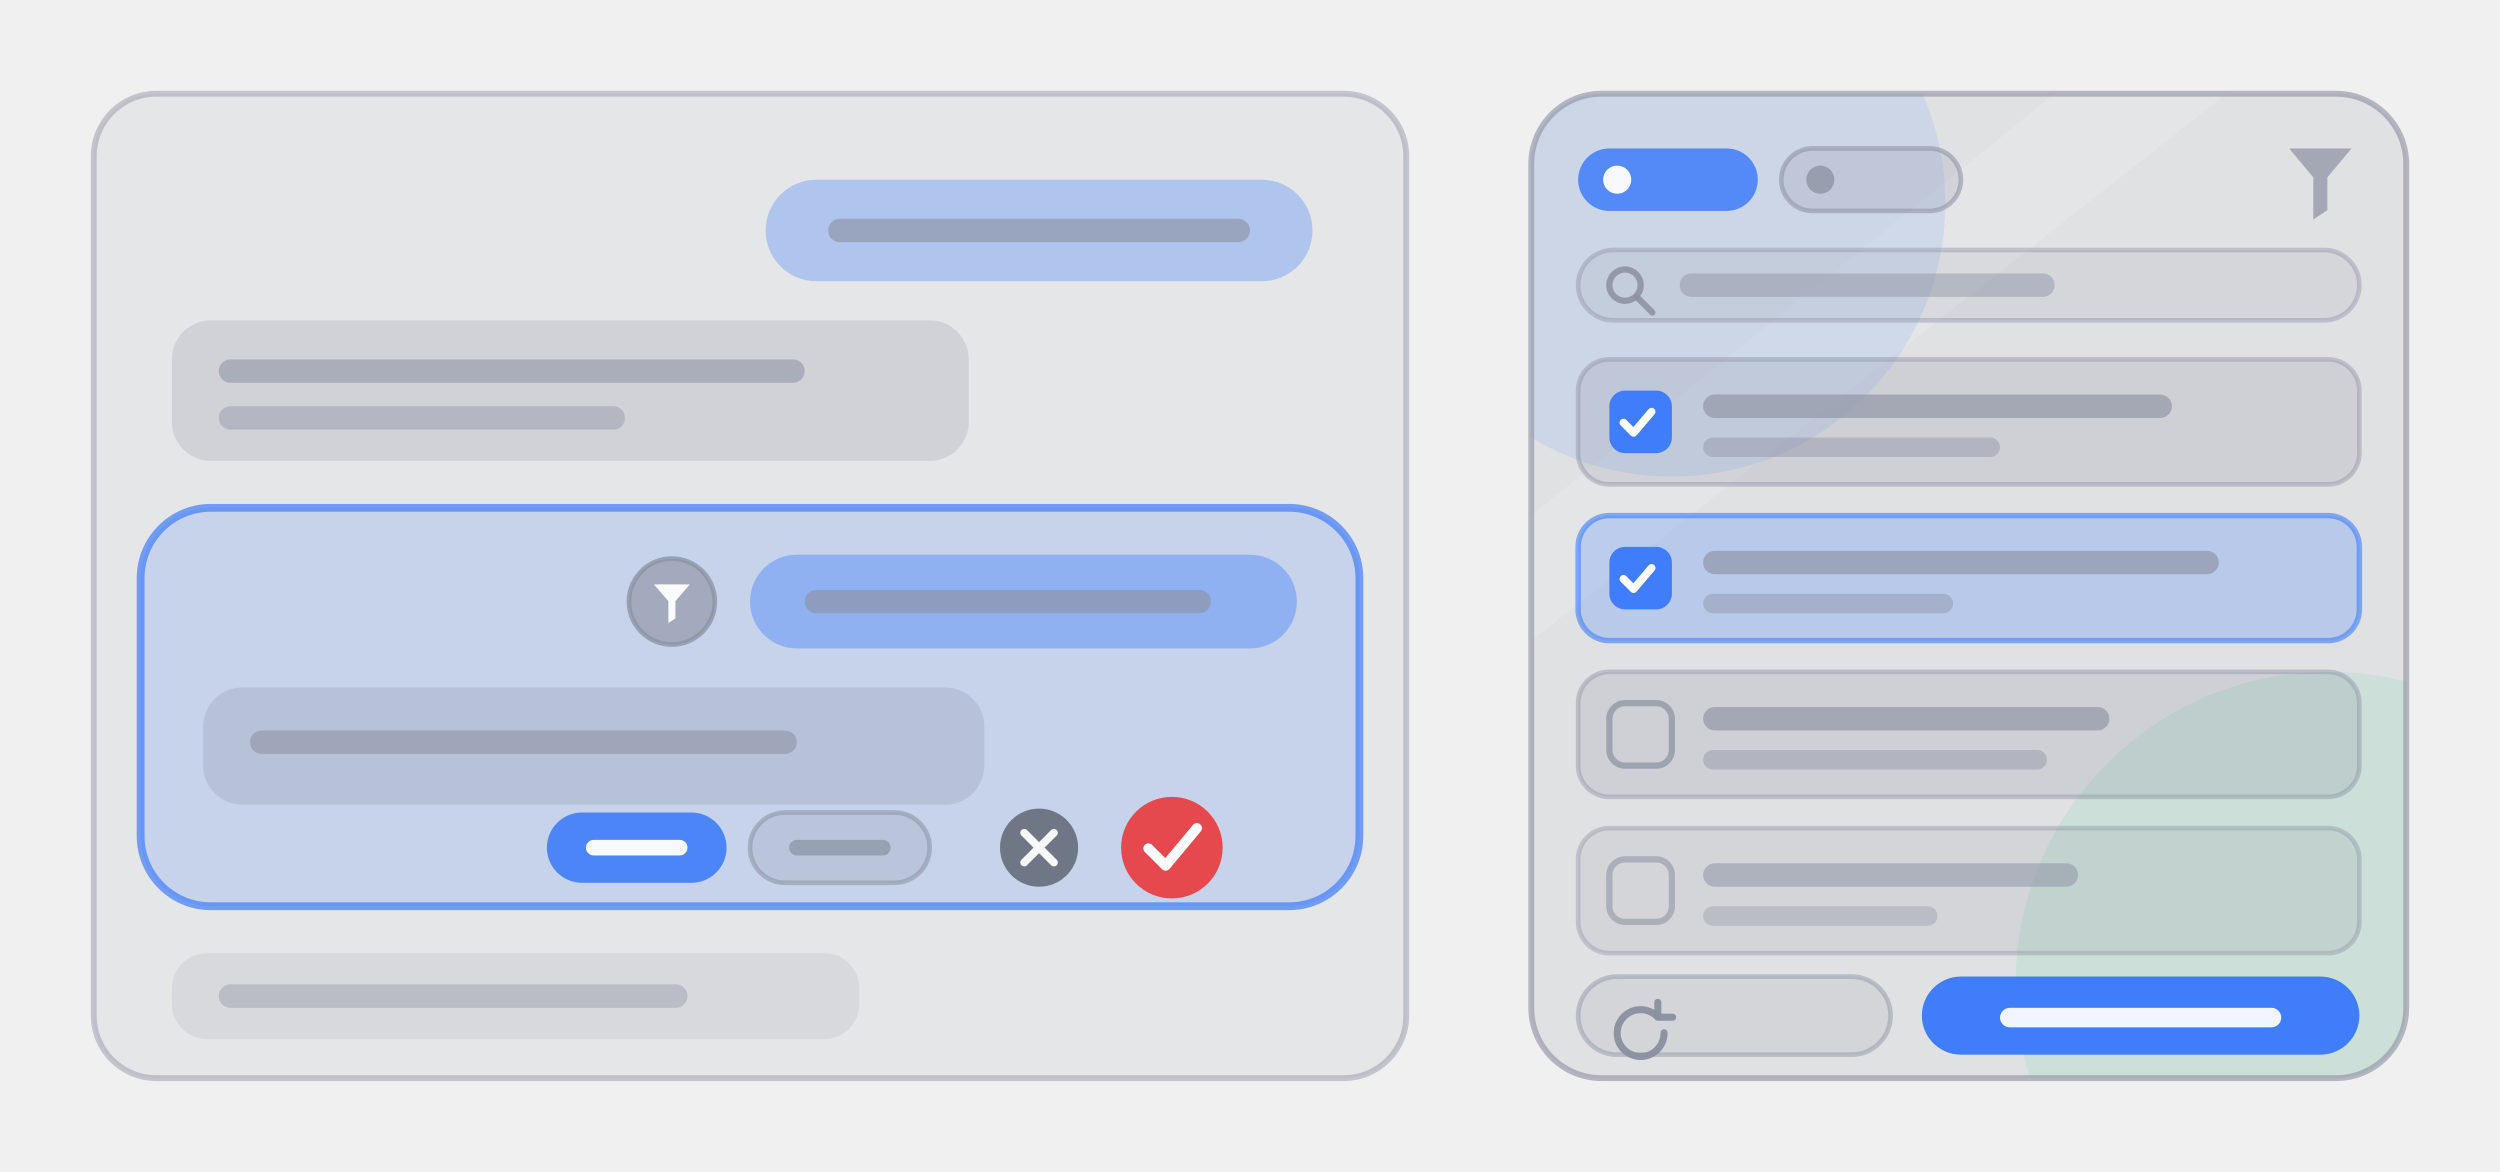
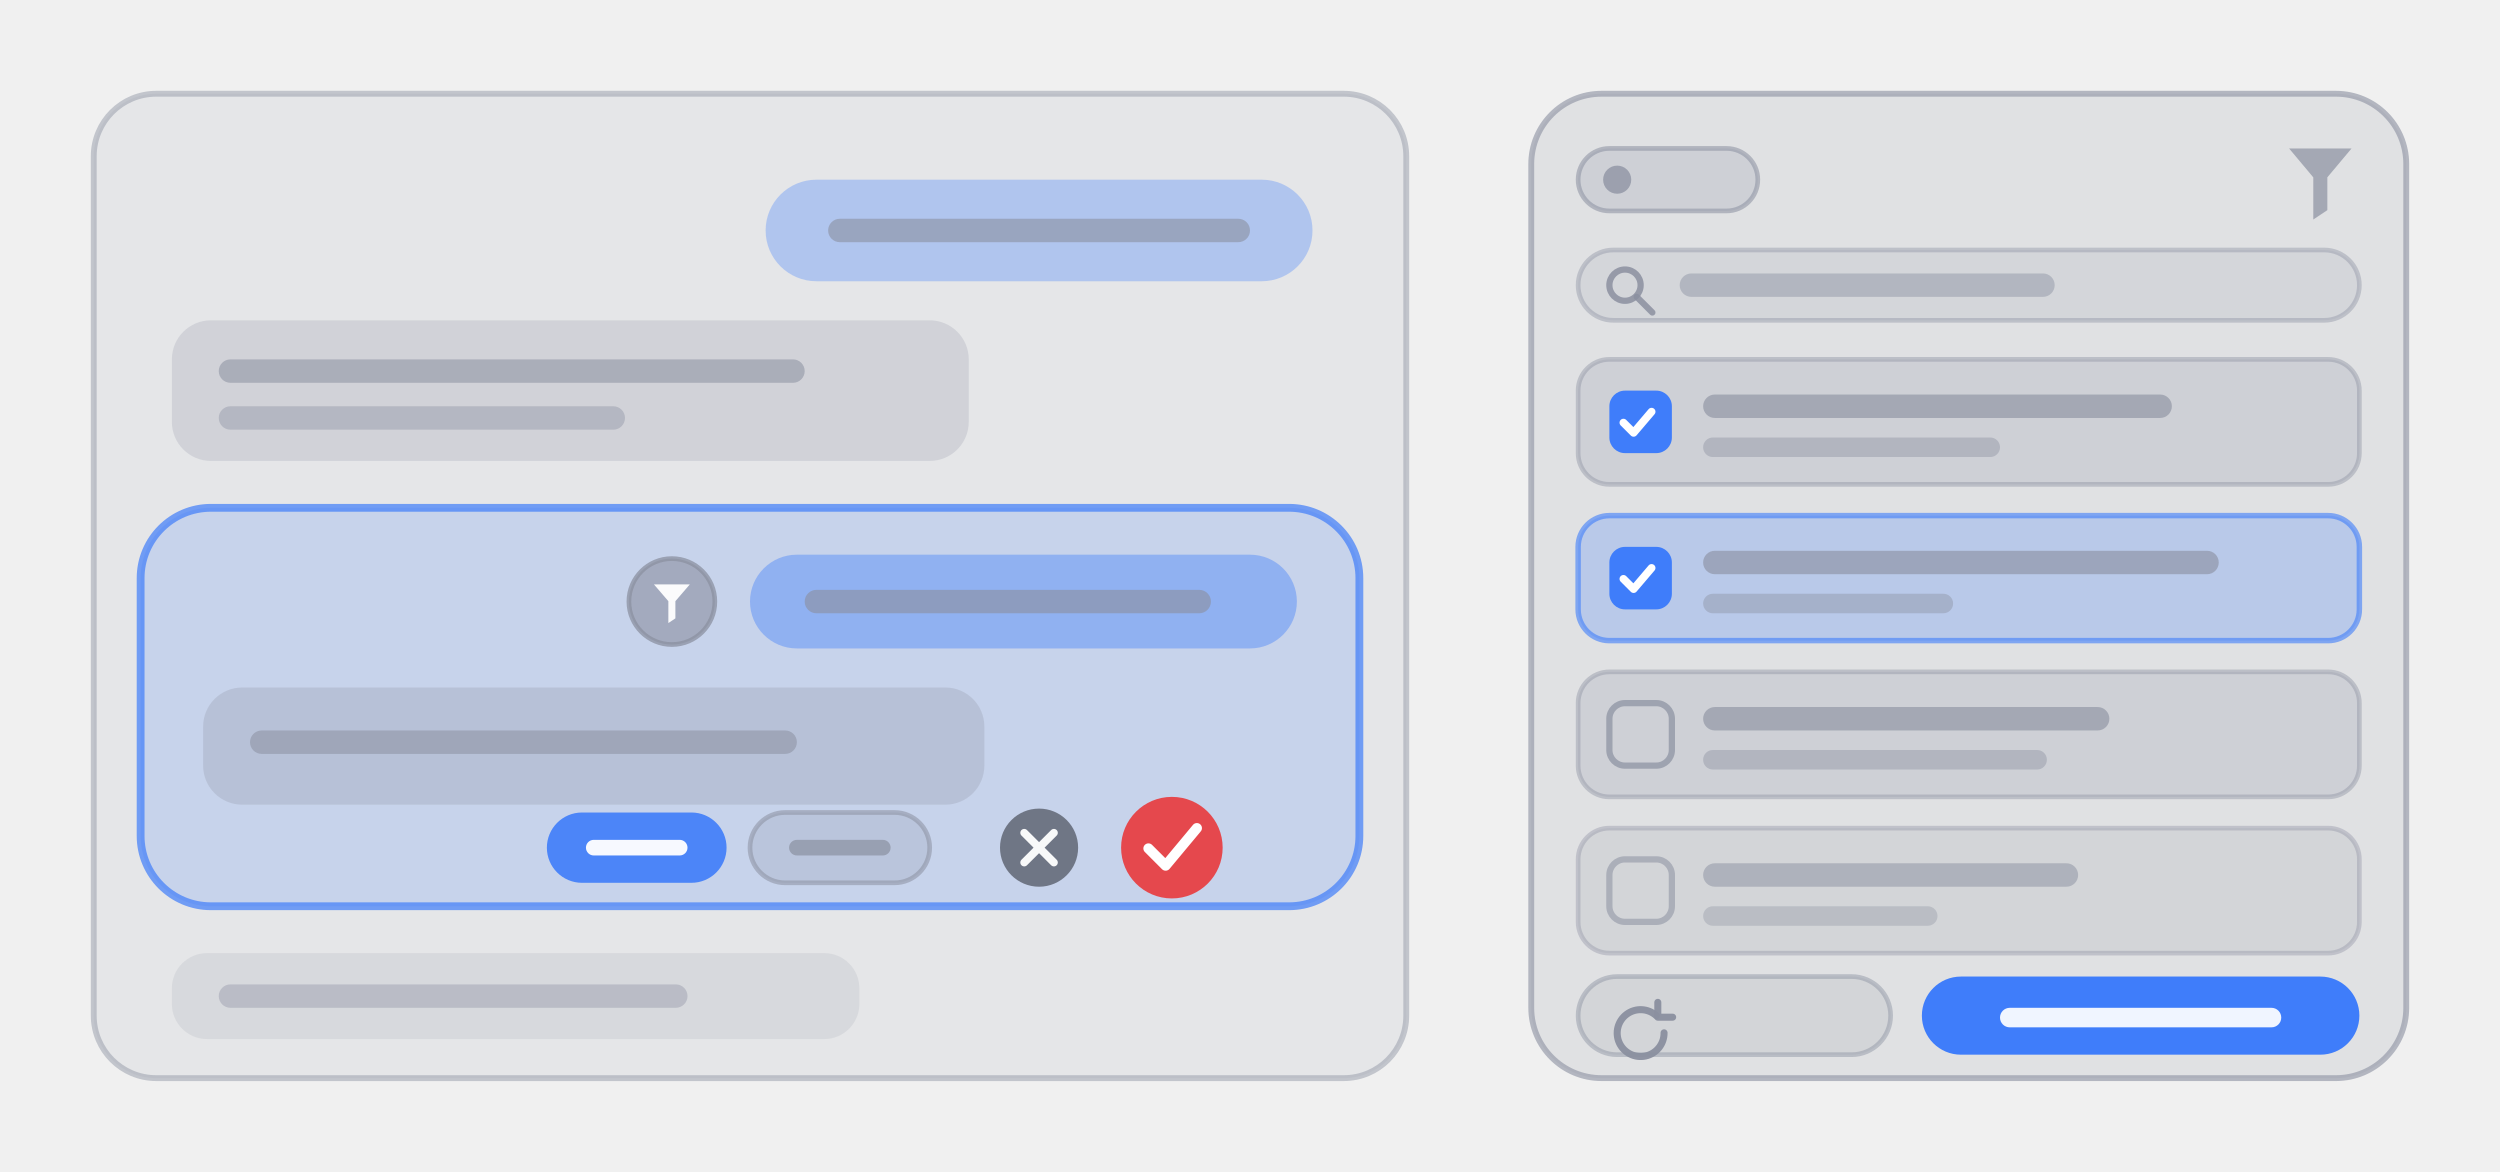
<svg xmlns="http://www.w3.org/2000/svg" width="640" height="300" viewBox="0 0 640 300" role="img" aria-label="Inline sieve: a selected exchange highlighted inside the chat with confirm and cancel controls, next to the liquid-glass Turn Sieve panel">
  <defs>
    <clipPath id="dtsPanelClip">
      <rect x="392" y="24" width="224" height="252" rx="18" />
    </clipPath>
  </defs>
  <rect x="24" y="24" width="336" height="252" rx="16" fill="#8b90a0" fill-opacity="0.10" stroke="#8b90a0" stroke-opacity="0.45" stroke-width="1.5" />
  <rect x="196" y="46" width="140" height="26" rx="13" fill="#3f7dfa" fill-opacity="0.32" />
  <rect x="212" y="56" width="108" height="6" rx="3" fill="#8b90a0" fill-opacity="0.60" />
  <rect x="44" y="82" width="204" height="36" rx="10" fill="#8b90a0" fill-opacity="0.22" />
  <rect x="56" y="92" width="150" height="6" rx="3" fill="#8b90a0" fill-opacity="0.55" />
  <rect x="56" y="104" width="104" height="6" rx="3" fill="#8b90a0" fill-opacity="0.40" />
  <rect x="36" y="130" width="312" height="102" rx="18" fill="#3f7dfa" fill-opacity="0.18" stroke="#3f7dfa" stroke-opacity="0.70" stroke-width="2" />
  <circle cx="172" cy="154" r="11" fill="#8b90a0" fill-opacity="0.60" stroke="#8b90a0" stroke-opacity="0.75" stroke-width="1.2" />
  <path d="M167.4 149.6h9.2l-3.7 4.3v4.4l-1.8 1.2v-5.6z" fill="#ffffff" fill-opacity="0.95" />
  <rect x="192" y="142" width="140" height="24" rx="12" fill="#3f7dfa" fill-opacity="0.40" />
  <rect x="206" y="151" width="104" height="6" rx="3" fill="#8b90a0" fill-opacity="0.62" />
  <rect x="52" y="176" width="200" height="30" rx="10" fill="#8b90a0" fill-opacity="0.26" />
  <rect x="64" y="187" width="140" height="6" rx="3" fill="#8b90a0" fill-opacity="0.55" />
  <rect x="140" y="208" width="46" height="18" rx="9" fill="#3f7dfa" fill-opacity="0.90" />
  <rect x="150" y="215" width="26" height="4" rx="2" fill="#ffffff" fill-opacity="0.95" />
  <rect x="192" y="208" width="46" height="18" rx="9" fill="#8b90a0" fill-opacity="0.20" stroke="#8b90a0" stroke-opacity="0.55" stroke-width="1.2" />
  <rect x="202" y="215" width="26" height="4" rx="2" fill="#8b90a0" fill-opacity="0.70" />
  <circle cx="266" cy="217" r="10" fill="#6b7280" fill-opacity="0.95" />
  <path d="M262.2 213.2l7.6 7.6M269.8 213.2l-7.6 7.6" stroke="#ffffff" stroke-opacity="0.95" stroke-width="2" stroke-linecap="round" />
  <circle cx="300" cy="217" r="13" fill="#e5484d" />
  <path d="M294 217.2l4.4 4.4 8-9.6" fill="none" stroke="#ffffff" stroke-width="2.6" stroke-linecap="round" stroke-linejoin="round" />
  <rect x="44" y="244" width="176" height="22" rx="9" fill="#8b90a0" fill-opacity="0.16" />
  <rect x="56" y="252" width="120" height="6" rx="3" fill="#8b90a0" fill-opacity="0.38" />
  <g clip-path="url(#dtsPanelClip)">
    <rect x="392" y="24" width="224" height="252" rx="18" fill="#8b90a0" fill-opacity="0.16" />
-     <path d="M392 132L526 24h44L392 164z" fill="#ffffff" fill-opacity="0.14" />
-     <circle cx="428" cy="52" r="70" fill="#3f7dfa" fill-opacity="0.12" />
-     <circle cx="596" cy="252" r="80" fill="#37c98b" fill-opacity="0.12" />
  </g>
  <rect x="392" y="24" width="224" height="252" rx="18" fill="none" stroke="#8b90a0" stroke-opacity="0.60" stroke-width="1.5" />
-   <rect x="404" y="38" width="46" height="16" rx="8" fill="#3f7dfa" fill-opacity="0.85" />
-   <circle cx="414" cy="46" r="3.6" fill="#ffffff" fill-opacity="0.95" />
-   <rect x="456" y="38" width="46" height="16" rx="8" fill="#8b90a0" fill-opacity="0.20" stroke="#8b90a0" stroke-opacity="0.55" stroke-width="1.2" />
-   <circle cx="466" cy="46" r="3.6" fill="#8b90a0" fill-opacity="0.75" />
+   <rect x="404" y="38" width="46" height="16" rx="8" fill="#8b90a0" fill-opacity="0.20" stroke="#8b90a0" stroke-opacity="0.55" stroke-width="1.2" />
+   <circle cx="414" cy="46" r="3.6" fill="#8b90a0" fill-opacity="0.75" />
  <path d="M586 38h16l-6.2 7.4v8.4l-3.6 2.4v-10.8z" fill="#8b90a0" fill-opacity="0.70" />
  <rect x="404" y="64" width="200" height="18" rx="9" fill="#8b90a0" fill-opacity="0.14" stroke="#8b90a0" stroke-opacity="0.40" stroke-width="1.2" />
  <circle cx="416" cy="73" r="4" fill="none" stroke="#8b90a0" stroke-opacity="0.85" stroke-width="1.6" />
  <path d="M419 76l4 4" stroke="#8b90a0" stroke-opacity="0.85" stroke-width="1.6" stroke-linecap="round" />
  <rect x="430" y="70" width="96" height="6" rx="3" fill="#8b90a0" fill-opacity="0.45" />
  <rect x="404" y="92" width="200" height="32" rx="8" fill="#8b90a0" fill-opacity="0.20" stroke="#8b90a0" stroke-opacity="0.42" stroke-width="1.2" />
  <rect x="412" y="100" width="16" height="16" rx="4" fill="#3f7dfa" />
  <path d="M415.6 108.2l2.6 2.6 4.6-5.4" fill="none" stroke="#ffffff" stroke-width="2" stroke-linecap="round" stroke-linejoin="round" />
  <rect x="436" y="101" width="120" height="6" rx="3" fill="#8b90a0" fill-opacity="0.62" />
  <rect x="436" y="112" width="76" height="5" rx="2.5" fill="#8b90a0" fill-opacity="0.42" />
  <rect x="404" y="132" width="200" height="32" rx="8" fill="#3f7dfa" fill-opacity="0.24" stroke="#3f7dfa" stroke-opacity="0.60" stroke-width="1.4" />
  <rect x="412" y="140" width="16" height="16" rx="4" fill="#3f7dfa" />
  <path d="M415.6 148.2l2.6 2.6 4.6-5.4" fill="none" stroke="#ffffff" stroke-width="2" stroke-linecap="round" stroke-linejoin="round" />
  <rect x="436" y="141" width="132" height="6" rx="3" fill="#8b90a0" fill-opacity="0.62" />
  <rect x="436" y="152" width="64" height="5" rx="2.5" fill="#8b90a0" fill-opacity="0.42" />
  <rect x="404" y="172" width="200" height="32" rx="8" fill="#8b90a0" fill-opacity="0.20" stroke="#8b90a0" stroke-opacity="0.42" stroke-width="1.2" />
  <rect x="412" y="180" width="16" height="16" rx="4" fill="none" stroke="#8b90a0" stroke-opacity="0.70" stroke-width="1.6" />
  <rect x="436" y="181" width="104" height="6" rx="3" fill="#8b90a0" fill-opacity="0.62" />
  <rect x="436" y="192" width="88" height="5" rx="2.5" fill="#8b90a0" fill-opacity="0.42" />
  <rect x="404" y="212" width="200" height="32" rx="8" fill="#8b90a0" fill-opacity="0.16" stroke="#8b90a0" stroke-opacity="0.38" stroke-width="1.2" />
  <rect x="412" y="220" width="16" height="16" rx="4" fill="none" stroke="#8b90a0" stroke-opacity="0.55" stroke-width="1.6" />
  <rect x="436" y="221" width="96" height="6" rx="3" fill="#8b90a0" fill-opacity="0.50" />
  <rect x="436" y="232" width="60" height="5" rx="2.5" fill="#8b90a0" fill-opacity="0.34" />
  <rect x="404" y="250" width="80" height="20" rx="10" fill="#8b90a0" fill-opacity="0.16" stroke="#8b90a0" stroke-opacity="0.45" stroke-width="1.2" />
  <path d="M424 260a6 6 0 1 0 2 4.4" fill="none" stroke="#8b90a0" stroke-opacity="0.95" stroke-width="1.8" stroke-linecap="round" />
  <path d="M424.4 256.6v3.8h3.8" fill="none" stroke="#8b90a0" stroke-opacity="0.95" stroke-width="1.8" stroke-linecap="round" stroke-linejoin="round" />
  <rect x="492" y="250" width="112" height="20" rx="10" fill="#3f7dfa" />
  <rect x="512" y="258" width="72" height="5" rx="2.5" fill="#ffffff" fill-opacity="0.92" />
</svg>
